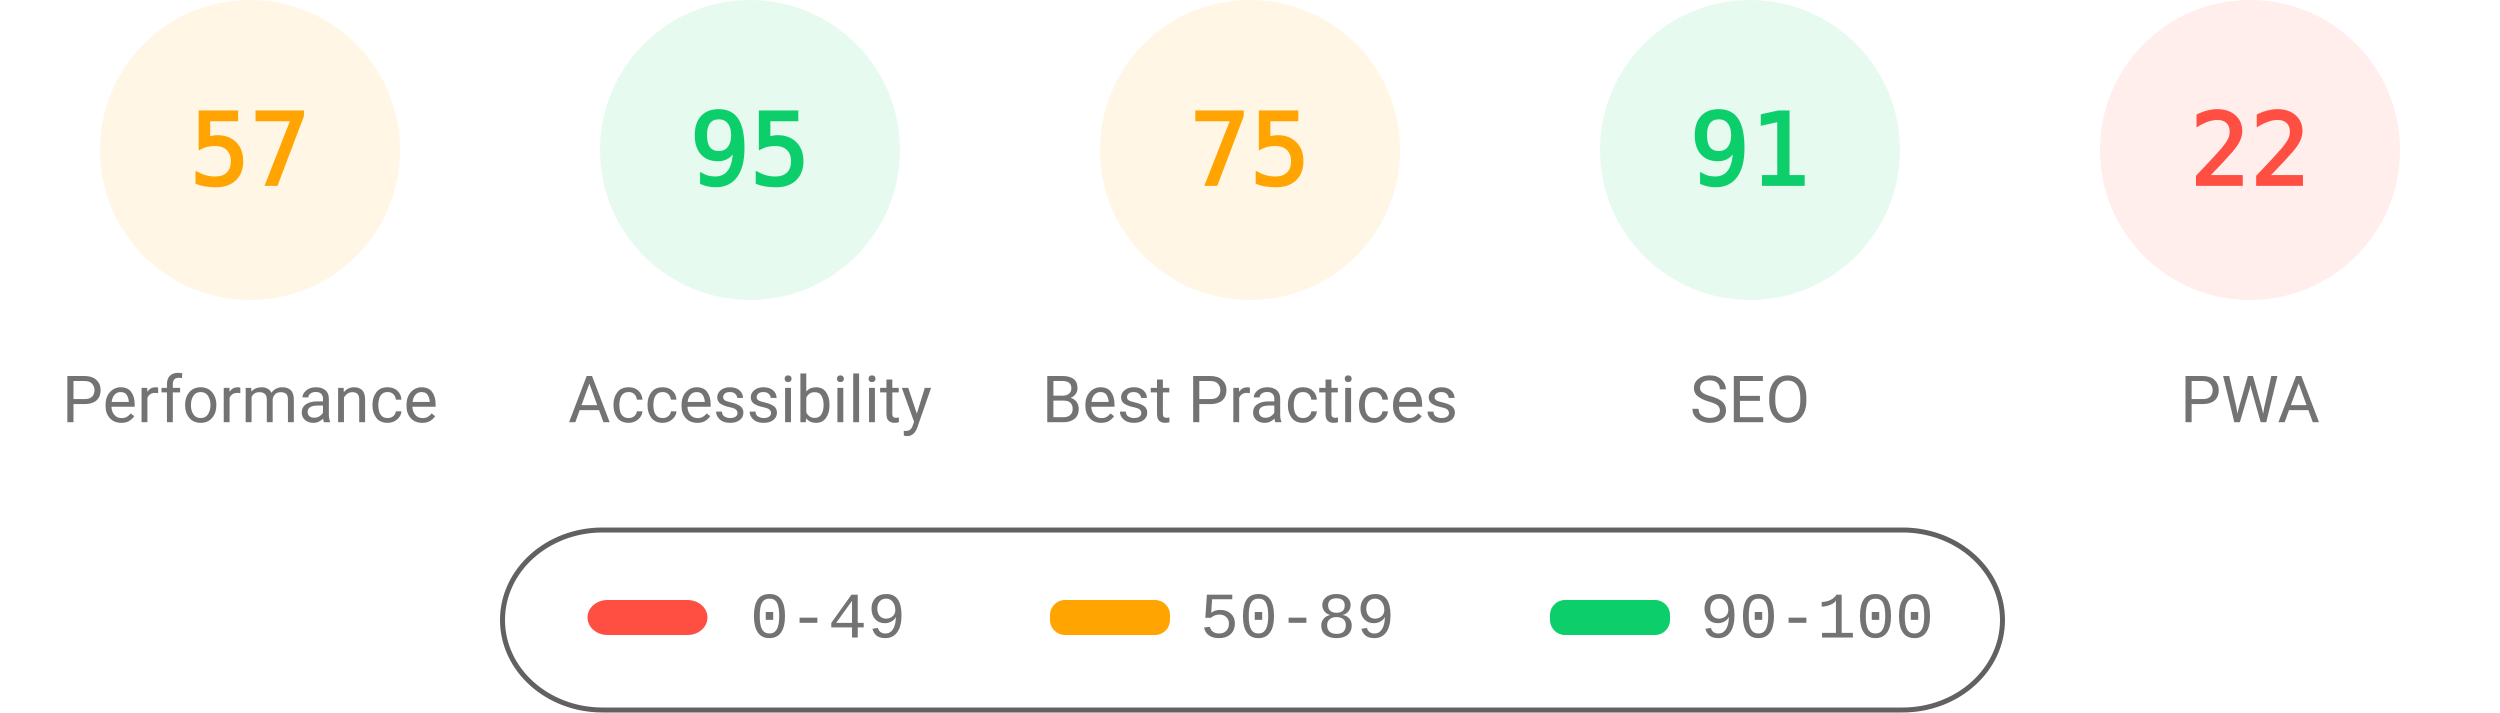
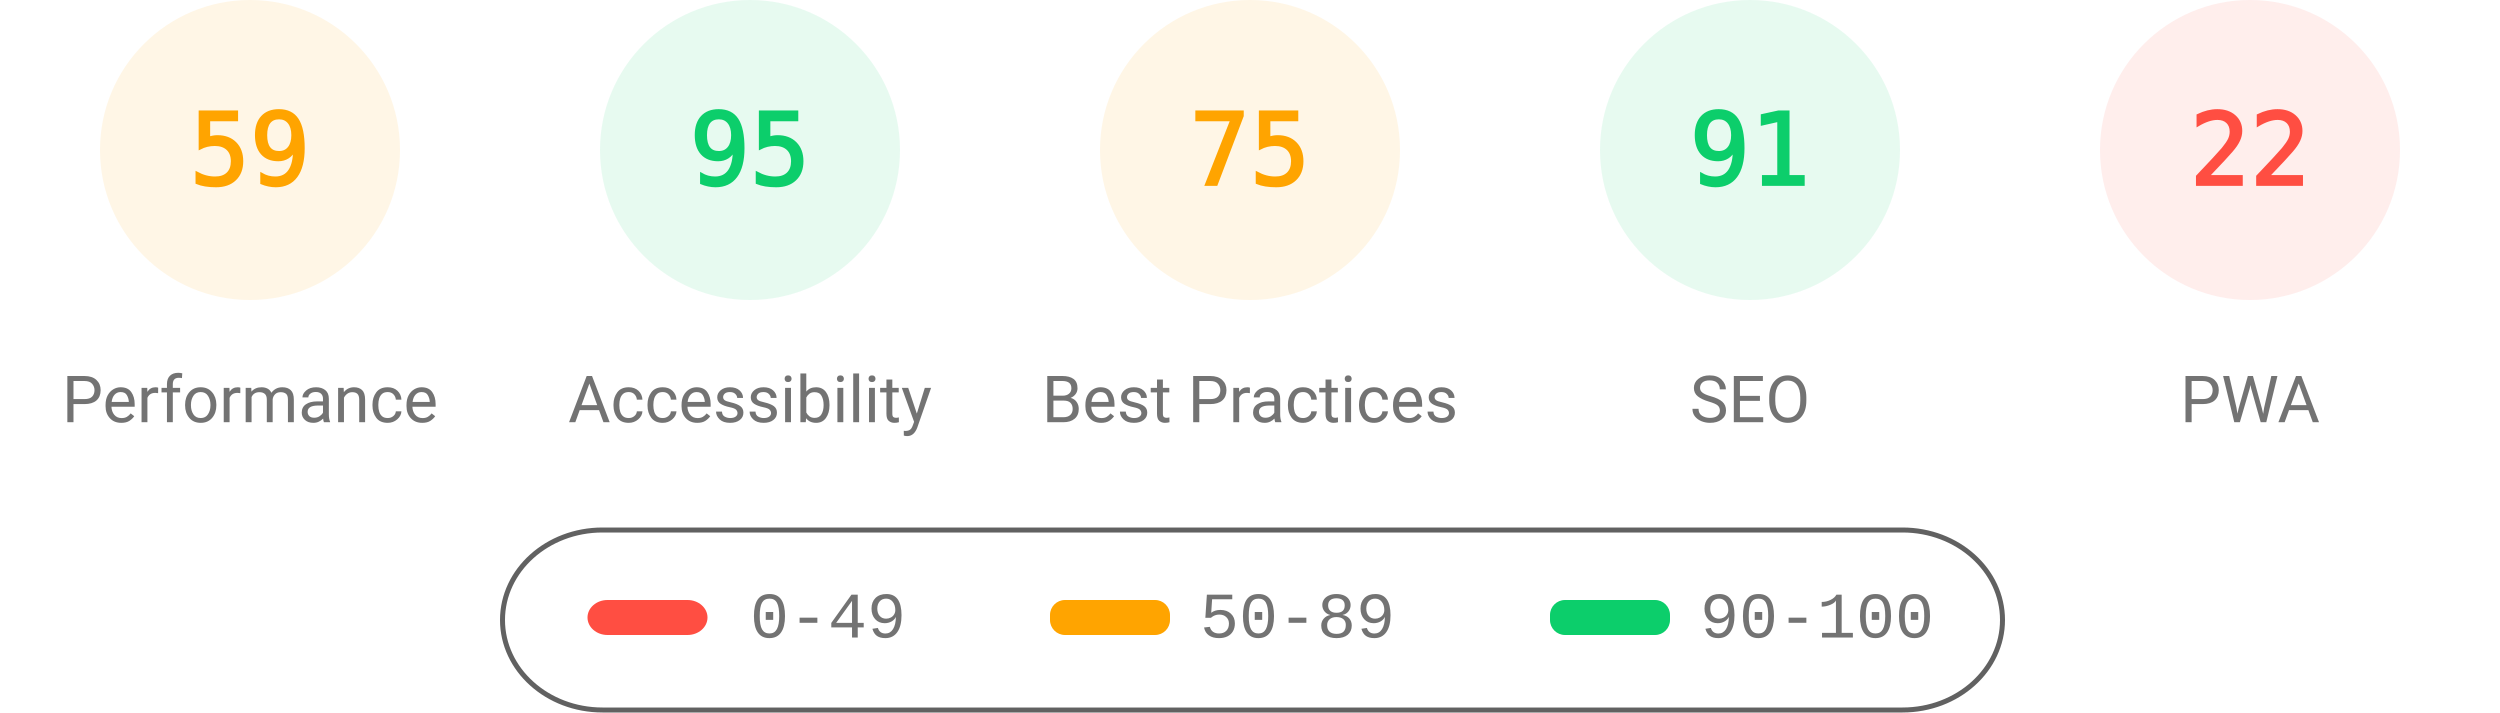
<svg xmlns="http://www.w3.org/2000/svg" fill="none" width="1000" height="285">
  <style>.gauge-base{opacity:.1}.gauge-arc{fill:none;animation-delay:250ms;stroke-linecap:round;transform:rotate(-90deg);transform-origin:100px 60px;animation:load-gauge 1s ease forwards}.guage-text{font-size:40px;font-family:monospace;text-align:center}.guage-red{color:#ff4e42;fill:#ff4e42;stroke:#ff4e42}.guage-orange{color:#ffa400;fill:#ffa400;stroke:#ffa400}.guage-green{color:#0cce6b;fill:#0cce6b;stroke:#0cce6b}.guage-undefined{color:#5c5c5c;fill:#5c5c5c;stroke:#5c5c5c}.guage-title{color:#737373;fill:#737373;stroke:none;font-size:26px;line-height:26px;font-family:Roboto,Halvetica,Arial,sans-serif}@keyframes load-gauge{from{stroke-dasharray:0 352.858}}</style>
  <svg class="guage-div guage-perf guage-orange" viewBox="0 0 200 200" width="200" height="200">
    <circle class="gauge-base" r="56" cx="100" cy="60" stroke-width="8" />
-     <circle class="gauge-arc guage-arc-1" r="56" cx="100" cy="60" stroke-width="8" style="stroke-dasharray:200.559,351.858" />
-     <text class="guage-text" x="100" y="60" alignment-baseline="central" dominant-baseline="central" text-anchor="middle">57</text>
+     <circle class="gauge-arc guage-arc-1" r="56" cx="100" cy="60" stroke-width="8" style="stroke-dasharray:207.596,351.858" />
+     <text class="guage-text" x="100" y="60" alignment-baseline="central" dominant-baseline="central" text-anchor="middle">59</text>
    <text class="guage-title" x="100" y="160" alignment-baseline="central" dominant-baseline="central" text-anchor="middle">Performance</text>
  </svg>
  <svg class="guage-div guage-acc guage-green" viewBox="0 0 200 200" width="200" height="200" x="200">
    <circle class="gauge-base" r="56" cx="100" cy="60" stroke-width="8" />
    <circle class="gauge-arc guage-arc-2" r="56" cx="100" cy="60" stroke-width="8" style="stroke-dasharray:334.265,351.858" />
    <text class="guage-text" x="100" y="60" alignment-baseline="central" dominant-baseline="central" text-anchor="middle">95</text>
    <text class="guage-title" x="100" y="160" alignment-baseline="central" dominant-baseline="central" text-anchor="middle">Accessibility</text>
  </svg>
  <svg class="guage-div guage-best guage-orange" viewBox="0 0 200 200" width="200" height="200" x="400">
    <circle class="gauge-base" r="56" cx="100" cy="60" stroke-width="8" />
    <circle class="gauge-arc guage-arc-3" r="56" cx="100" cy="60" stroke-width="8" style="stroke-dasharray:263.893,351.858" />
    <text class="guage-text" x="100" y="60" alignment-baseline="central" dominant-baseline="central" text-anchor="middle">75</text>
    <text class="guage-title" x="100" y="160" alignment-baseline="central" dominant-baseline="central" text-anchor="middle">Best Practices</text>
  </svg>
  <svg class="guage-div guage-seo guage-green" viewBox="0 0 200 200" width="200" height="200" x="600">
    <circle class="gauge-base" r="56" cx="100" cy="60" stroke-width="8" />
    <circle class="gauge-arc guage-arc-4" r="56" cx="100" cy="60" stroke-width="8" style="stroke-dasharray:320.191,351.858" />
    <text class="guage-text" x="100" y="60" alignment-baseline="central" dominant-baseline="central" text-anchor="middle">91</text>
    <text class="guage-title" x="100" y="160" alignment-baseline="central" dominant-baseline="central" text-anchor="middle">SEO</text>
  </svg>
  <svg class="guage-div guage-pwa guage-red" viewBox="0 0 200 200" width="200" height="200" x="800">
    <circle class="gauge-base" r="56" cx="100" cy="60" stroke-width="8" />
    <circle class="gauge-arc guage-arc-4" r="56" cx="100" cy="60" stroke-width="8" style="stroke-dasharray:77.409,351.858" />
    <text class="guage-text" x="100" y="60" alignment-baseline="central" dominant-baseline="central" text-anchor="middle">22</text>
    <text class="guage-title" x="100" y="160" alignment-baseline="central" dominant-baseline="central" text-anchor="middle">PWA</text>
  </svg>
  <svg width="604" height="76" x="200" y="210">
    <path fill="none" id="canvas_background" d="M-1-1h604v80H-1z" />
    <rect fill-opacity="0" stroke="#616161" stroke-width="2" rx="40" id="svg_2" height="72" width="600" y="2" x="1" fill="#000" />
    <rect stroke="#000" rx="8" id="svg_3" height="14" width="48" y="30" x="35" stroke-opacity="null" stroke-width="0" fill="#ff4e42" />
    <rect stroke="#000" rx="6" id="svg_4" height="14" width="48" y="30" x="220" stroke-opacity="null" stroke-width="0" fill="#ffa400" />
    <rect stroke="#000" rx="6" id="svg_5" height="14" width="48" y="30" x="420" stroke-opacity="null" stroke-width="0" fill="#0cce6b" />
    <text xml:space="preserve" text-anchor="start" font-family="'Courier New', Courier, monospace" font-size="26" id="svg_6" y="45" x="100" stroke-opacity="null" stroke-width="0" stroke="#000" fill="#737373">0-49</text>
    <text xml:space="preserve" text-anchor="start" font-family="'Courier New', Courier, monospace" font-size="26" id="svg_7" y="45" x="280" stroke-opacity="null" stroke-width="0" stroke="#000" fill="#737373">50-89</text>
    <text xml:space="preserve" text-anchor="start" font-family="'Courier New', Courier, monospace" font-size="26" id="svg_8" y="45" x="480" stroke-opacity="null" stroke-width="0" stroke="#000" fill="#737373">90-100</text>
  </svg>
</svg>
